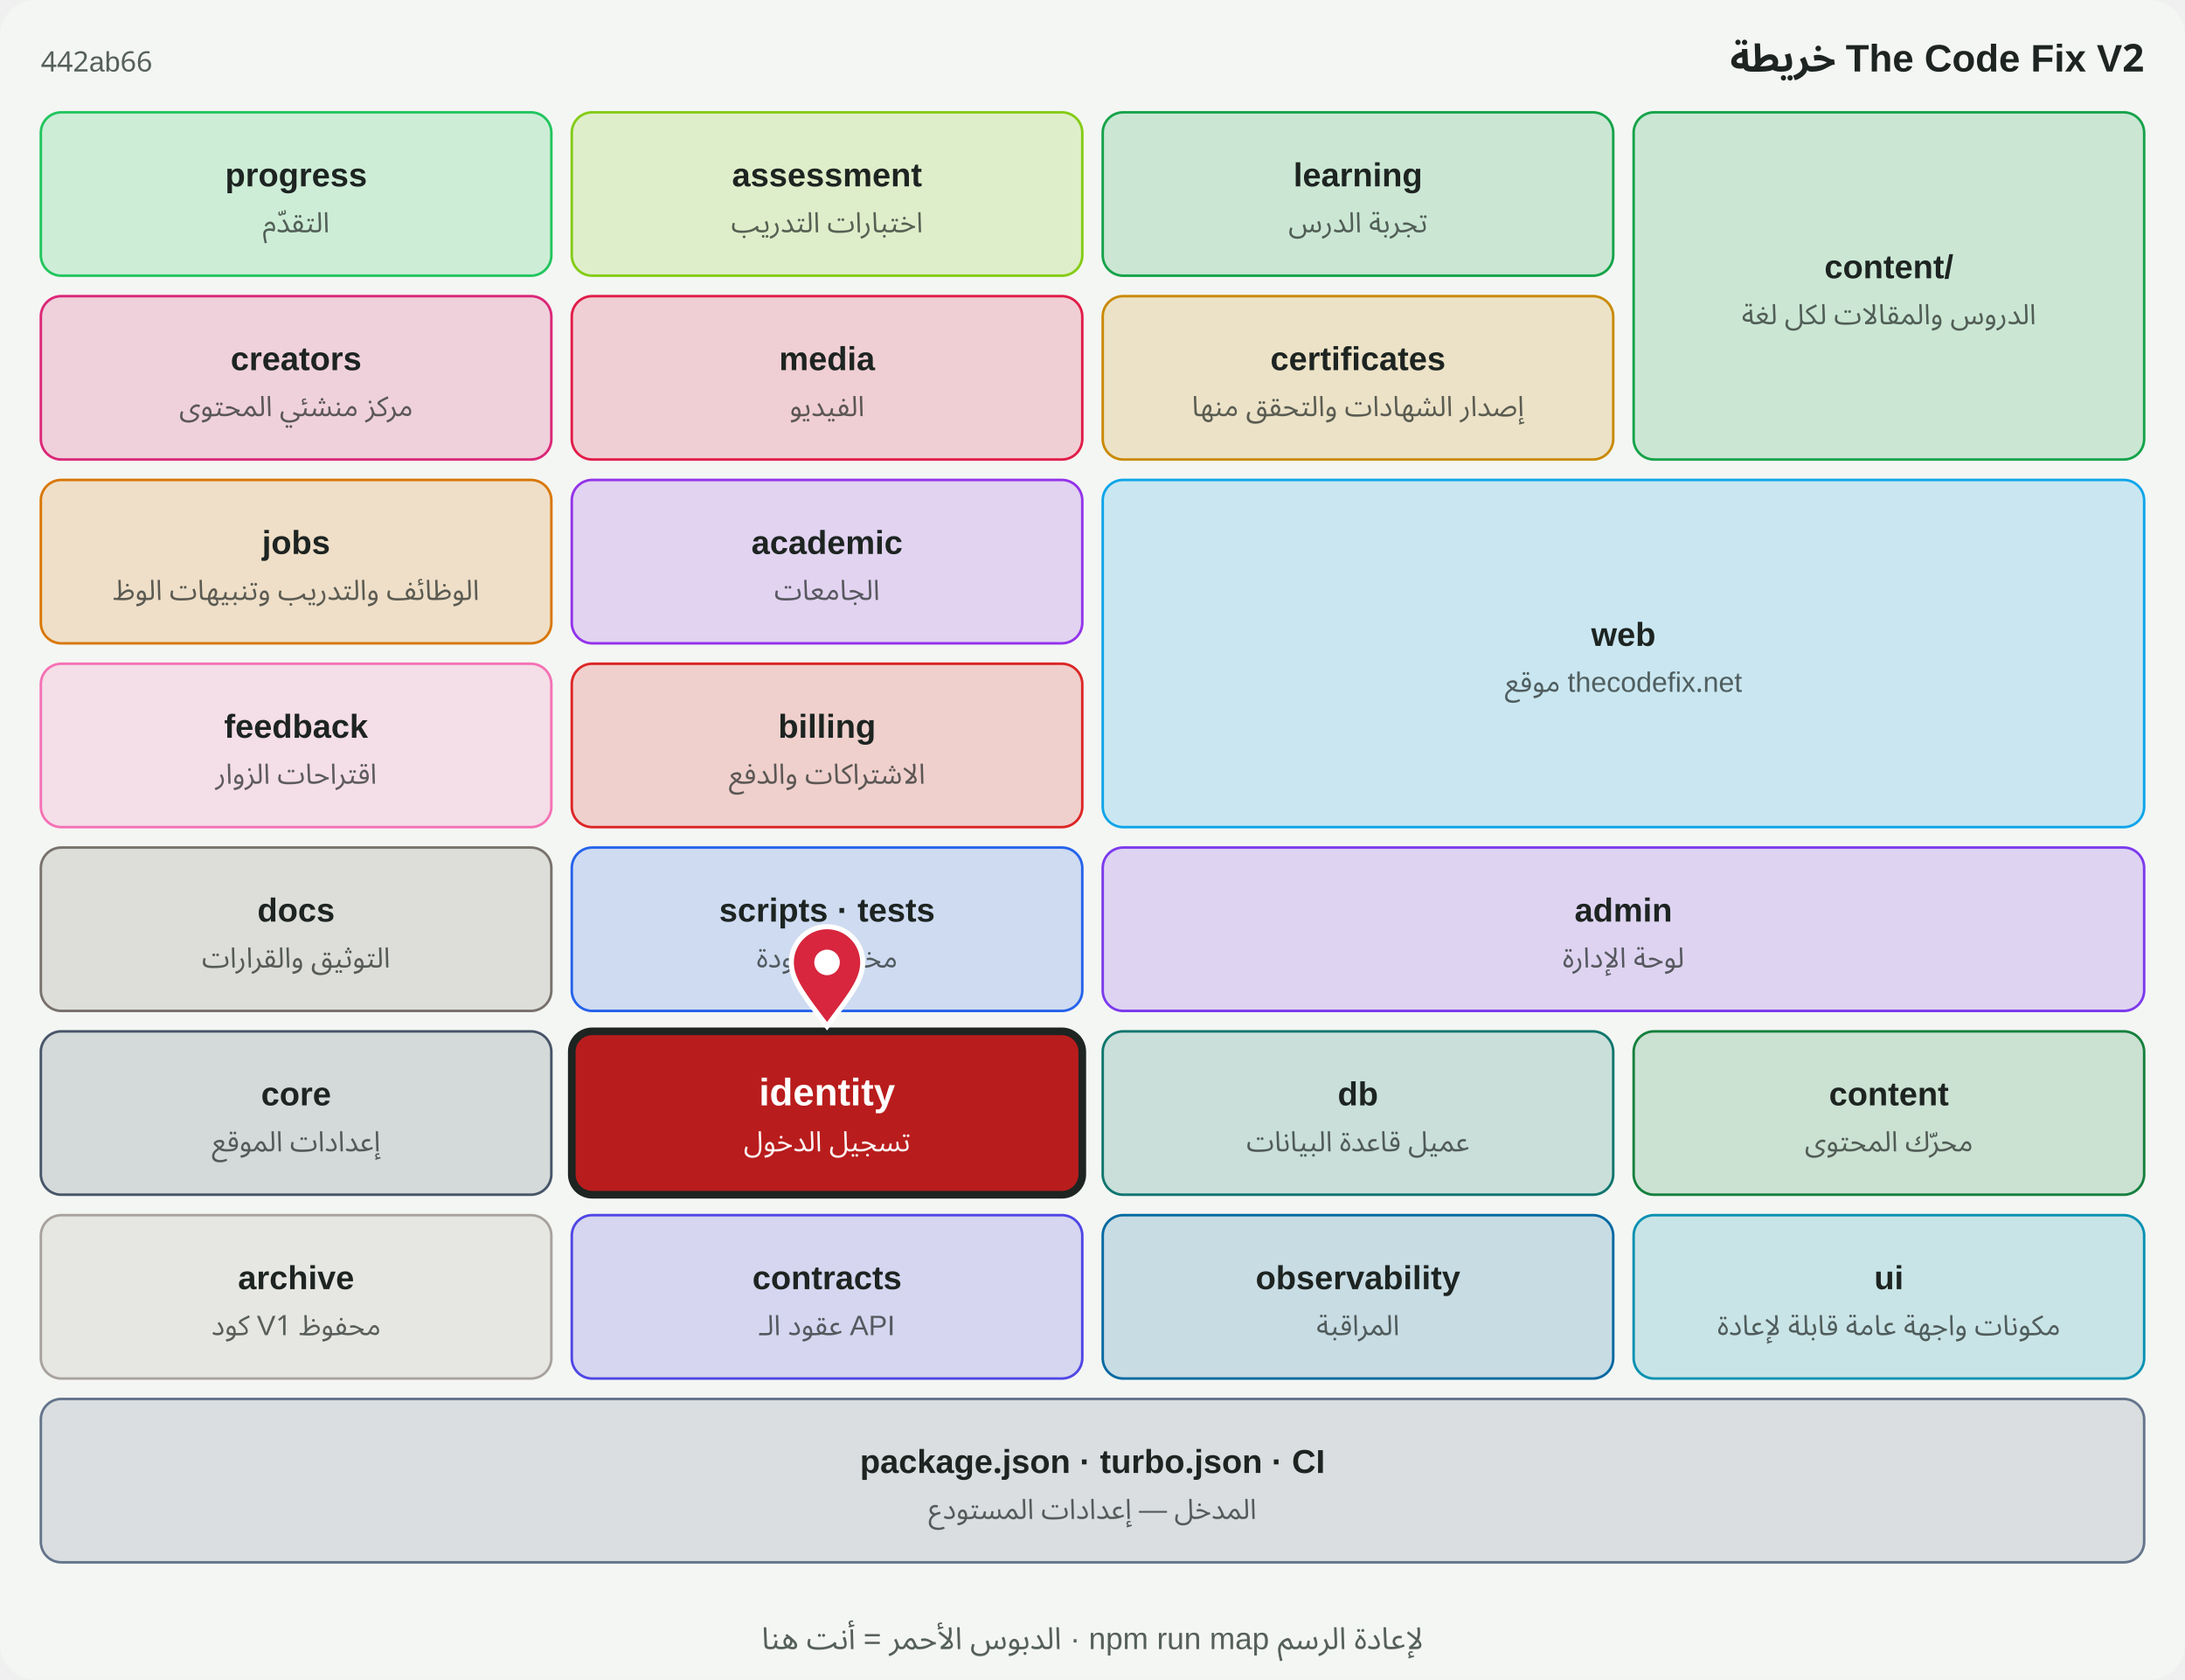
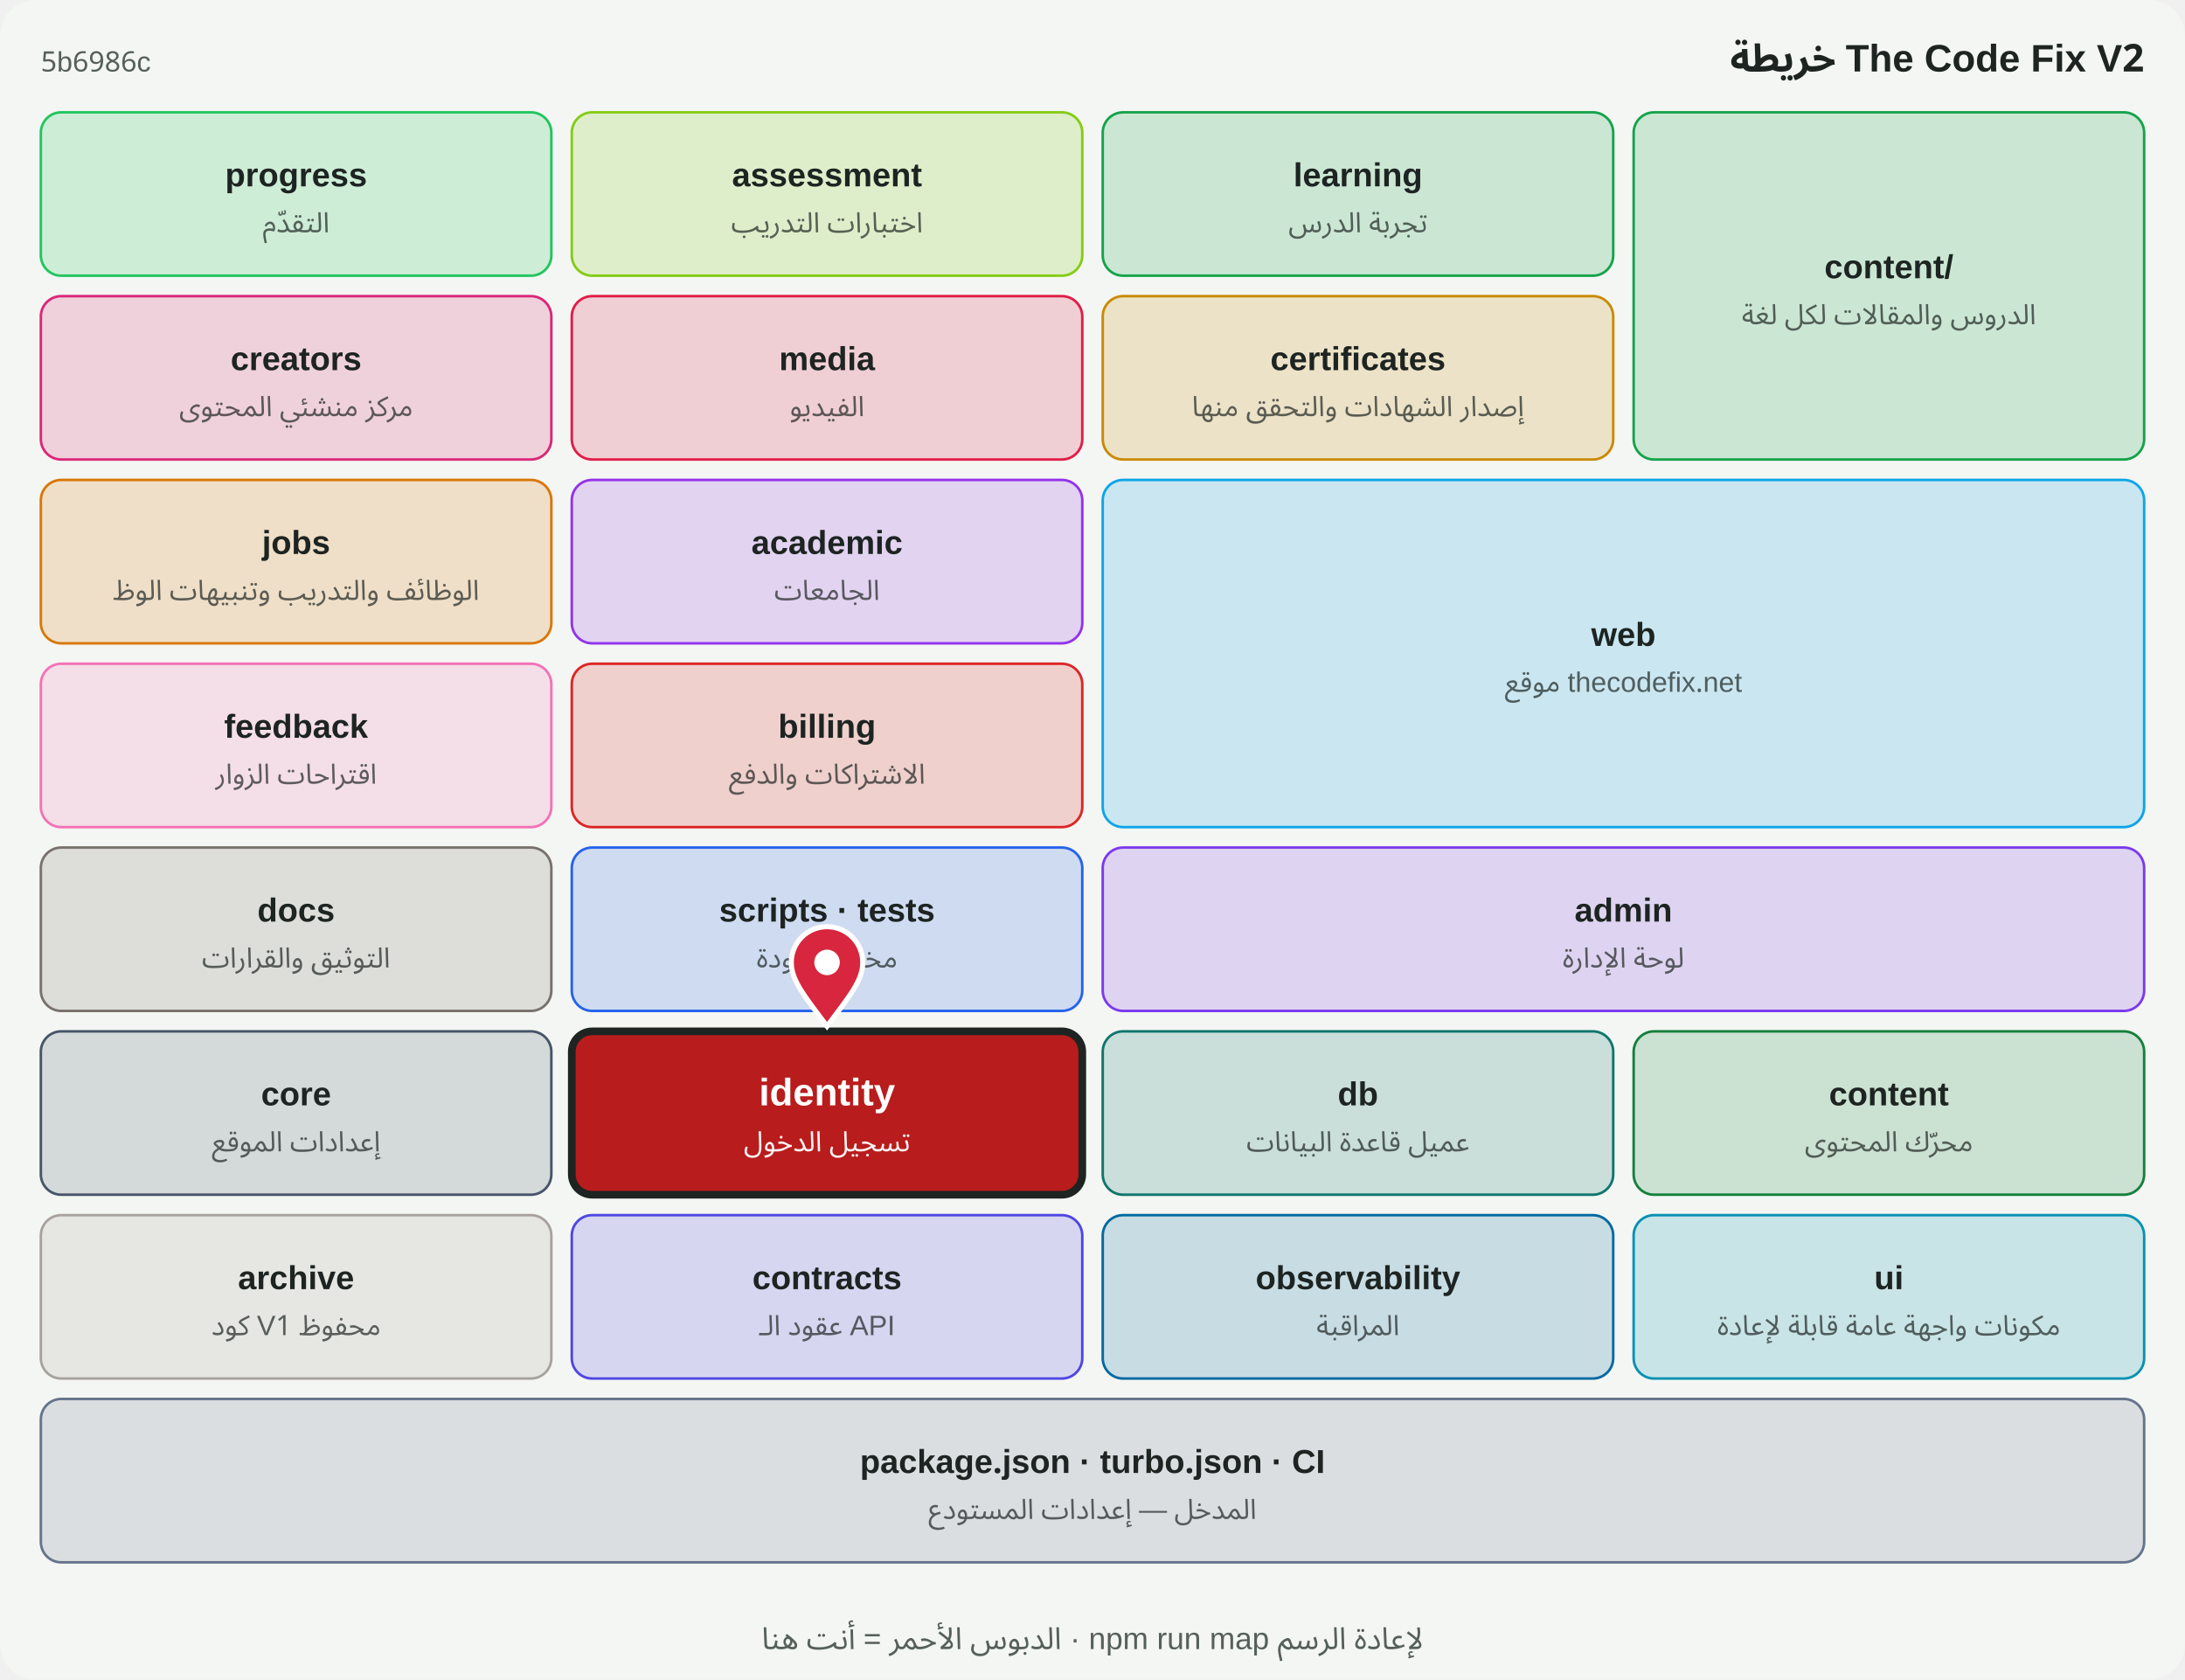
<svg xmlns="http://www.w3.org/2000/svg" viewBox="0 0 856 658" width="856" height="658" font-family="'Segoe UI', Tahoma, 'Noto Sans Arabic', Arial, sans-serif" role="img" aria-label="خريطة مشروع The Code Fix — تسجيل الدخول (Auth.js) (@tcf/identity)">
  <rect width="856" height="658" rx="14" fill="#f4f6f3" />
  <text x="840" y="28" text-anchor="end" font-size="15" font-weight="700" fill="#1d2421">خريطة The Code Fix V2</text>
-   <text x="16" y="28" font-size="11" fill="#56605b">442ab66</text>
+   <text x="16" y="28" font-size="11" fill="#56605b">5b6986c</text>
  <g>
    <rect x="640" y="44" width="200" height="136" rx="8" fill="#16a34a" fill-opacity="0.18" stroke="#16a34a" stroke-width="1" />
    <text x="740" y="109" text-anchor="middle" font-size="13" font-weight="600" fill="#1d2421">content/</text>
    <text x="740" y="127" text-anchor="middle" font-size="11" fill="#1d2421" fill-opacity="0.7">الدروس والمقالات لكل لغة</text>
  </g>
  <g>
    <rect x="432" y="44" width="200" height="64" rx="8" fill="#16a34a" fill-opacity="0.18" stroke="#16a34a" stroke-width="1" />
    <text x="532" y="73" text-anchor="middle" font-size="13" font-weight="600" fill="#1d2421">learning</text>
    <text x="532" y="91" text-anchor="middle" font-size="11" fill="#1d2421" fill-opacity="0.7">تجربة الدرس</text>
  </g>
  <g>
    <rect x="224" y="44" width="200" height="64" rx="8" fill="#84cc16" fill-opacity="0.18" stroke="#84cc16" stroke-width="1" />
    <text x="324" y="73" text-anchor="middle" font-size="13" font-weight="600" fill="#1d2421">assessment</text>
    <text x="324" y="91" text-anchor="middle" font-size="11" fill="#1d2421" fill-opacity="0.7">اختبارات التدريب</text>
  </g>
  <g>
    <rect x="16" y="44" width="200" height="64" rx="8" fill="#22c55e" fill-opacity="0.18" stroke="#22c55e" stroke-width="1" />
    <text x="116" y="73" text-anchor="middle" font-size="13" font-weight="600" fill="#1d2421">progress</text>
    <text x="116" y="91" text-anchor="middle" font-size="11" fill="#1d2421" fill-opacity="0.7">التقدّم</text>
  </g>
  <g>
    <rect x="432" y="116" width="200" height="64" rx="8" fill="#ca8a04" fill-opacity="0.18" stroke="#ca8a04" stroke-width="1" />
    <text x="532" y="145" text-anchor="middle" font-size="13" font-weight="600" fill="#1d2421">certificates</text>
    <text x="532" y="163" text-anchor="middle" font-size="11" fill="#1d2421" fill-opacity="0.7">إصدار الشهادات والتحقق منها</text>
  </g>
  <g>
    <rect x="224" y="116" width="200" height="64" rx="8" fill="#e11d48" fill-opacity="0.18" stroke="#e11d48" stroke-width="1" />
    <text x="324" y="145" text-anchor="middle" font-size="13" font-weight="600" fill="#1d2421">media</text>
    <text x="324" y="163" text-anchor="middle" font-size="11" fill="#1d2421" fill-opacity="0.7">الفيديو</text>
  </g>
  <g>
    <rect x="16" y="116" width="200" height="64" rx="8" fill="#db2777" fill-opacity="0.18" stroke="#db2777" stroke-width="1" />
    <text x="116" y="145" text-anchor="middle" font-size="13" font-weight="600" fill="#1d2421">creators</text>
    <text x="116" y="163" text-anchor="middle" font-size="11" fill="#1d2421" fill-opacity="0.7">مركز منشئي المحتوى</text>
  </g>
  <g>
    <rect x="432" y="188" width="408" height="136" rx="8" fill="#0ea5e9" fill-opacity="0.18" stroke="#0ea5e9" stroke-width="1" />
    <text x="636" y="253" text-anchor="middle" font-size="13" font-weight="600" fill="#1d2421">web</text>
    <text x="636" y="271" text-anchor="middle" font-size="11" fill="#1d2421" fill-opacity="0.7">موقع thecodefix.net</text>
  </g>
  <g>
    <rect x="224" y="188" width="200" height="64" rx="8" fill="#9333ea" fill-opacity="0.18" stroke="#9333ea" stroke-width="1" />
    <text x="324" y="217" text-anchor="middle" font-size="13" font-weight="600" fill="#1d2421">academic</text>
    <text x="324" y="235" text-anchor="middle" font-size="11" fill="#1d2421" fill-opacity="0.7">الجامعات</text>
  </g>
  <g>
    <rect x="16" y="188" width="200" height="64" rx="8" fill="#d97706" fill-opacity="0.18" stroke="#d97706" stroke-width="1" />
    <text x="116" y="217" text-anchor="middle" font-size="13" font-weight="600" fill="#1d2421">jobs</text>
    <text x="116" y="235" text-anchor="middle" font-size="11" fill="#1d2421" fill-opacity="0.7">الوظائف والتدريب وتنبيهات الوظ</text>
  </g>
  <g>
    <rect x="224" y="260" width="200" height="64" rx="8" fill="#dc2626" fill-opacity="0.18" stroke="#dc2626" stroke-width="1" />
    <text x="324" y="289" text-anchor="middle" font-size="13" font-weight="600" fill="#1d2421">billing</text>
    <text x="324" y="307" text-anchor="middle" font-size="11" fill="#1d2421" fill-opacity="0.7">الاشتراكات والدفع</text>
  </g>
  <g>
    <rect x="16" y="260" width="200" height="64" rx="8" fill="#f472b6" fill-opacity="0.18" stroke="#f472b6" stroke-width="1" />
    <text x="116" y="289" text-anchor="middle" font-size="13" font-weight="600" fill="#1d2421">feedback</text>
    <text x="116" y="307" text-anchor="middle" font-size="11" fill="#1d2421" fill-opacity="0.7">اقتراحات الزوار</text>
  </g>
  <g>
    <rect x="432" y="332" width="408" height="64" rx="8" fill="#7c3aed" fill-opacity="0.18" stroke="#7c3aed" stroke-width="1" />
    <text x="636" y="361" text-anchor="middle" font-size="13" font-weight="600" fill="#1d2421">admin</text>
    <text x="636" y="379" text-anchor="middle" font-size="11" fill="#1d2421" fill-opacity="0.7">لوحة الإدارة</text>
  </g>
  <g>
    <rect x="224" y="332" width="200" height="64" rx="8" fill="#2563eb" fill-opacity="0.18" stroke="#2563eb" stroke-width="1" />
    <text x="324" y="361" text-anchor="middle" font-size="13" font-weight="600" fill="#1d2421">scripts · tests</text>
    <text x="324" y="379" text-anchor="middle" font-size="11" fill="#1d2421" fill-opacity="0.7">مختبر الجودة</text>
  </g>
  <g>
    <rect x="16" y="332" width="200" height="64" rx="8" fill="#78716c" fill-opacity="0.18" stroke="#78716c" stroke-width="1" />
    <text x="116" y="361" text-anchor="middle" font-size="13" font-weight="600" fill="#1d2421">docs</text>
    <text x="116" y="379" text-anchor="middle" font-size="11" fill="#1d2421" fill-opacity="0.7">التوثيق والقرارات</text>
  </g>
  <g>
    <rect x="640" y="404" width="200" height="64" rx="8" fill="#15803d" fill-opacity="0.18" stroke="#15803d" stroke-width="1" />
    <text x="740" y="433" text-anchor="middle" font-size="13" font-weight="600" fill="#1d2421">content</text>
    <text x="740" y="451" text-anchor="middle" font-size="11" fill="#1d2421" fill-opacity="0.7">محرّك المحتوى</text>
  </g>
  <g>
    <rect x="432" y="404" width="200" height="64" rx="8" fill="#0f766e" fill-opacity="0.18" stroke="#0f766e" stroke-width="1" />
    <text x="532" y="433" text-anchor="middle" font-size="13" font-weight="600" fill="#1d2421">db</text>
    <text x="532" y="451" text-anchor="middle" font-size="11" fill="#1d2421" fill-opacity="0.7">عميل قاعدة البيانات</text>
  </g>
  <g>
    <rect x="224" y="404" width="200" height="64" rx="8" fill="#b91c1c" fill-opacity="1" stroke="#1d2421" stroke-width="3" />
    <text x="324" y="433" text-anchor="middle" font-size="15" font-weight="700" fill="#ffffff">identity</text>
    <text x="324" y="451" text-anchor="middle" font-size="11" fill="#ffffff" fill-opacity="0.95">تسجيل الدخول</text>
  </g>
  <path d="M324 402 c-9 -12 -14 -18 -14 -25 a14 14 0 0 1 28 0 c0 7 -5 13 -14 25z" fill="#d7263d" stroke="#fff" stroke-width="2" />
  <circle cx="324" cy="377" r="5" fill="#fff" />
  <g>
    <rect x="16" y="404" width="200" height="64" rx="8" fill="#475569" fill-opacity="0.18" stroke="#475569" stroke-width="1" />
    <text x="116" y="433" text-anchor="middle" font-size="13" font-weight="600" fill="#1d2421">core</text>
    <text x="116" y="451" text-anchor="middle" font-size="11" fill="#1d2421" fill-opacity="0.7">إعدادات الموقع</text>
  </g>
  <g>
    <rect x="640" y="476" width="200" height="64" rx="8" fill="#0891b2" fill-opacity="0.18" stroke="#0891b2" stroke-width="1" />
    <text x="740" y="505" text-anchor="middle" font-size="13" font-weight="600" fill="#1d2421">ui</text>
    <text x="740" y="523" text-anchor="middle" font-size="11" fill="#1d2421" fill-opacity="0.7">مكونات واجهة عامة قابلة لإعادة</text>
  </g>
  <g>
    <rect x="432" y="476" width="200" height="64" rx="8" fill="#0369a1" fill-opacity="0.18" stroke="#0369a1" stroke-width="1" />
    <text x="532" y="505" text-anchor="middle" font-size="13" font-weight="600" fill="#1d2421">observability</text>
    <text x="532" y="523" text-anchor="middle" font-size="11" fill="#1d2421" fill-opacity="0.7">المراقبة</text>
  </g>
  <g>
    <rect x="224" y="476" width="200" height="64" rx="8" fill="#4f46e5" fill-opacity="0.18" stroke="#4f46e5" stroke-width="1" />
    <text x="324" y="505" text-anchor="middle" font-size="13" font-weight="600" fill="#1d2421">contracts</text>
    <text x="324" y="523" text-anchor="middle" font-size="11" fill="#1d2421" fill-opacity="0.7">عقود الـ API</text>
  </g>
  <g>
    <rect x="16" y="476" width="200" height="64" rx="8" fill="#a8a29e" fill-opacity="0.18" stroke="#a8a29e" stroke-width="1" />
    <text x="116" y="505" text-anchor="middle" font-size="13" font-weight="600" fill="#1d2421">archive</text>
    <text x="116" y="523" text-anchor="middle" font-size="11" fill="#1d2421" fill-opacity="0.7">كود V1 محفوظ</text>
  </g>
  <g>
    <rect x="16" y="548" width="824" height="64" rx="8" fill="#64748b" fill-opacity="0.18" stroke="#64748b" stroke-width="1" />
    <text x="428" y="577" text-anchor="middle" font-size="13" font-weight="600" fill="#1d2421">package.json · turbo.json · CI</text>
    <text x="428" y="595" text-anchor="middle" font-size="11" fill="#1d2421" fill-opacity="0.7">المدخل — إعدادات المستودع</text>
  </g>
  <text x="428" y="646" text-anchor="middle" font-size="12" fill="#56605b">الدبوس الأحمر = أنت هنا · npm run map لإعادة الرسم</text>
</svg>
